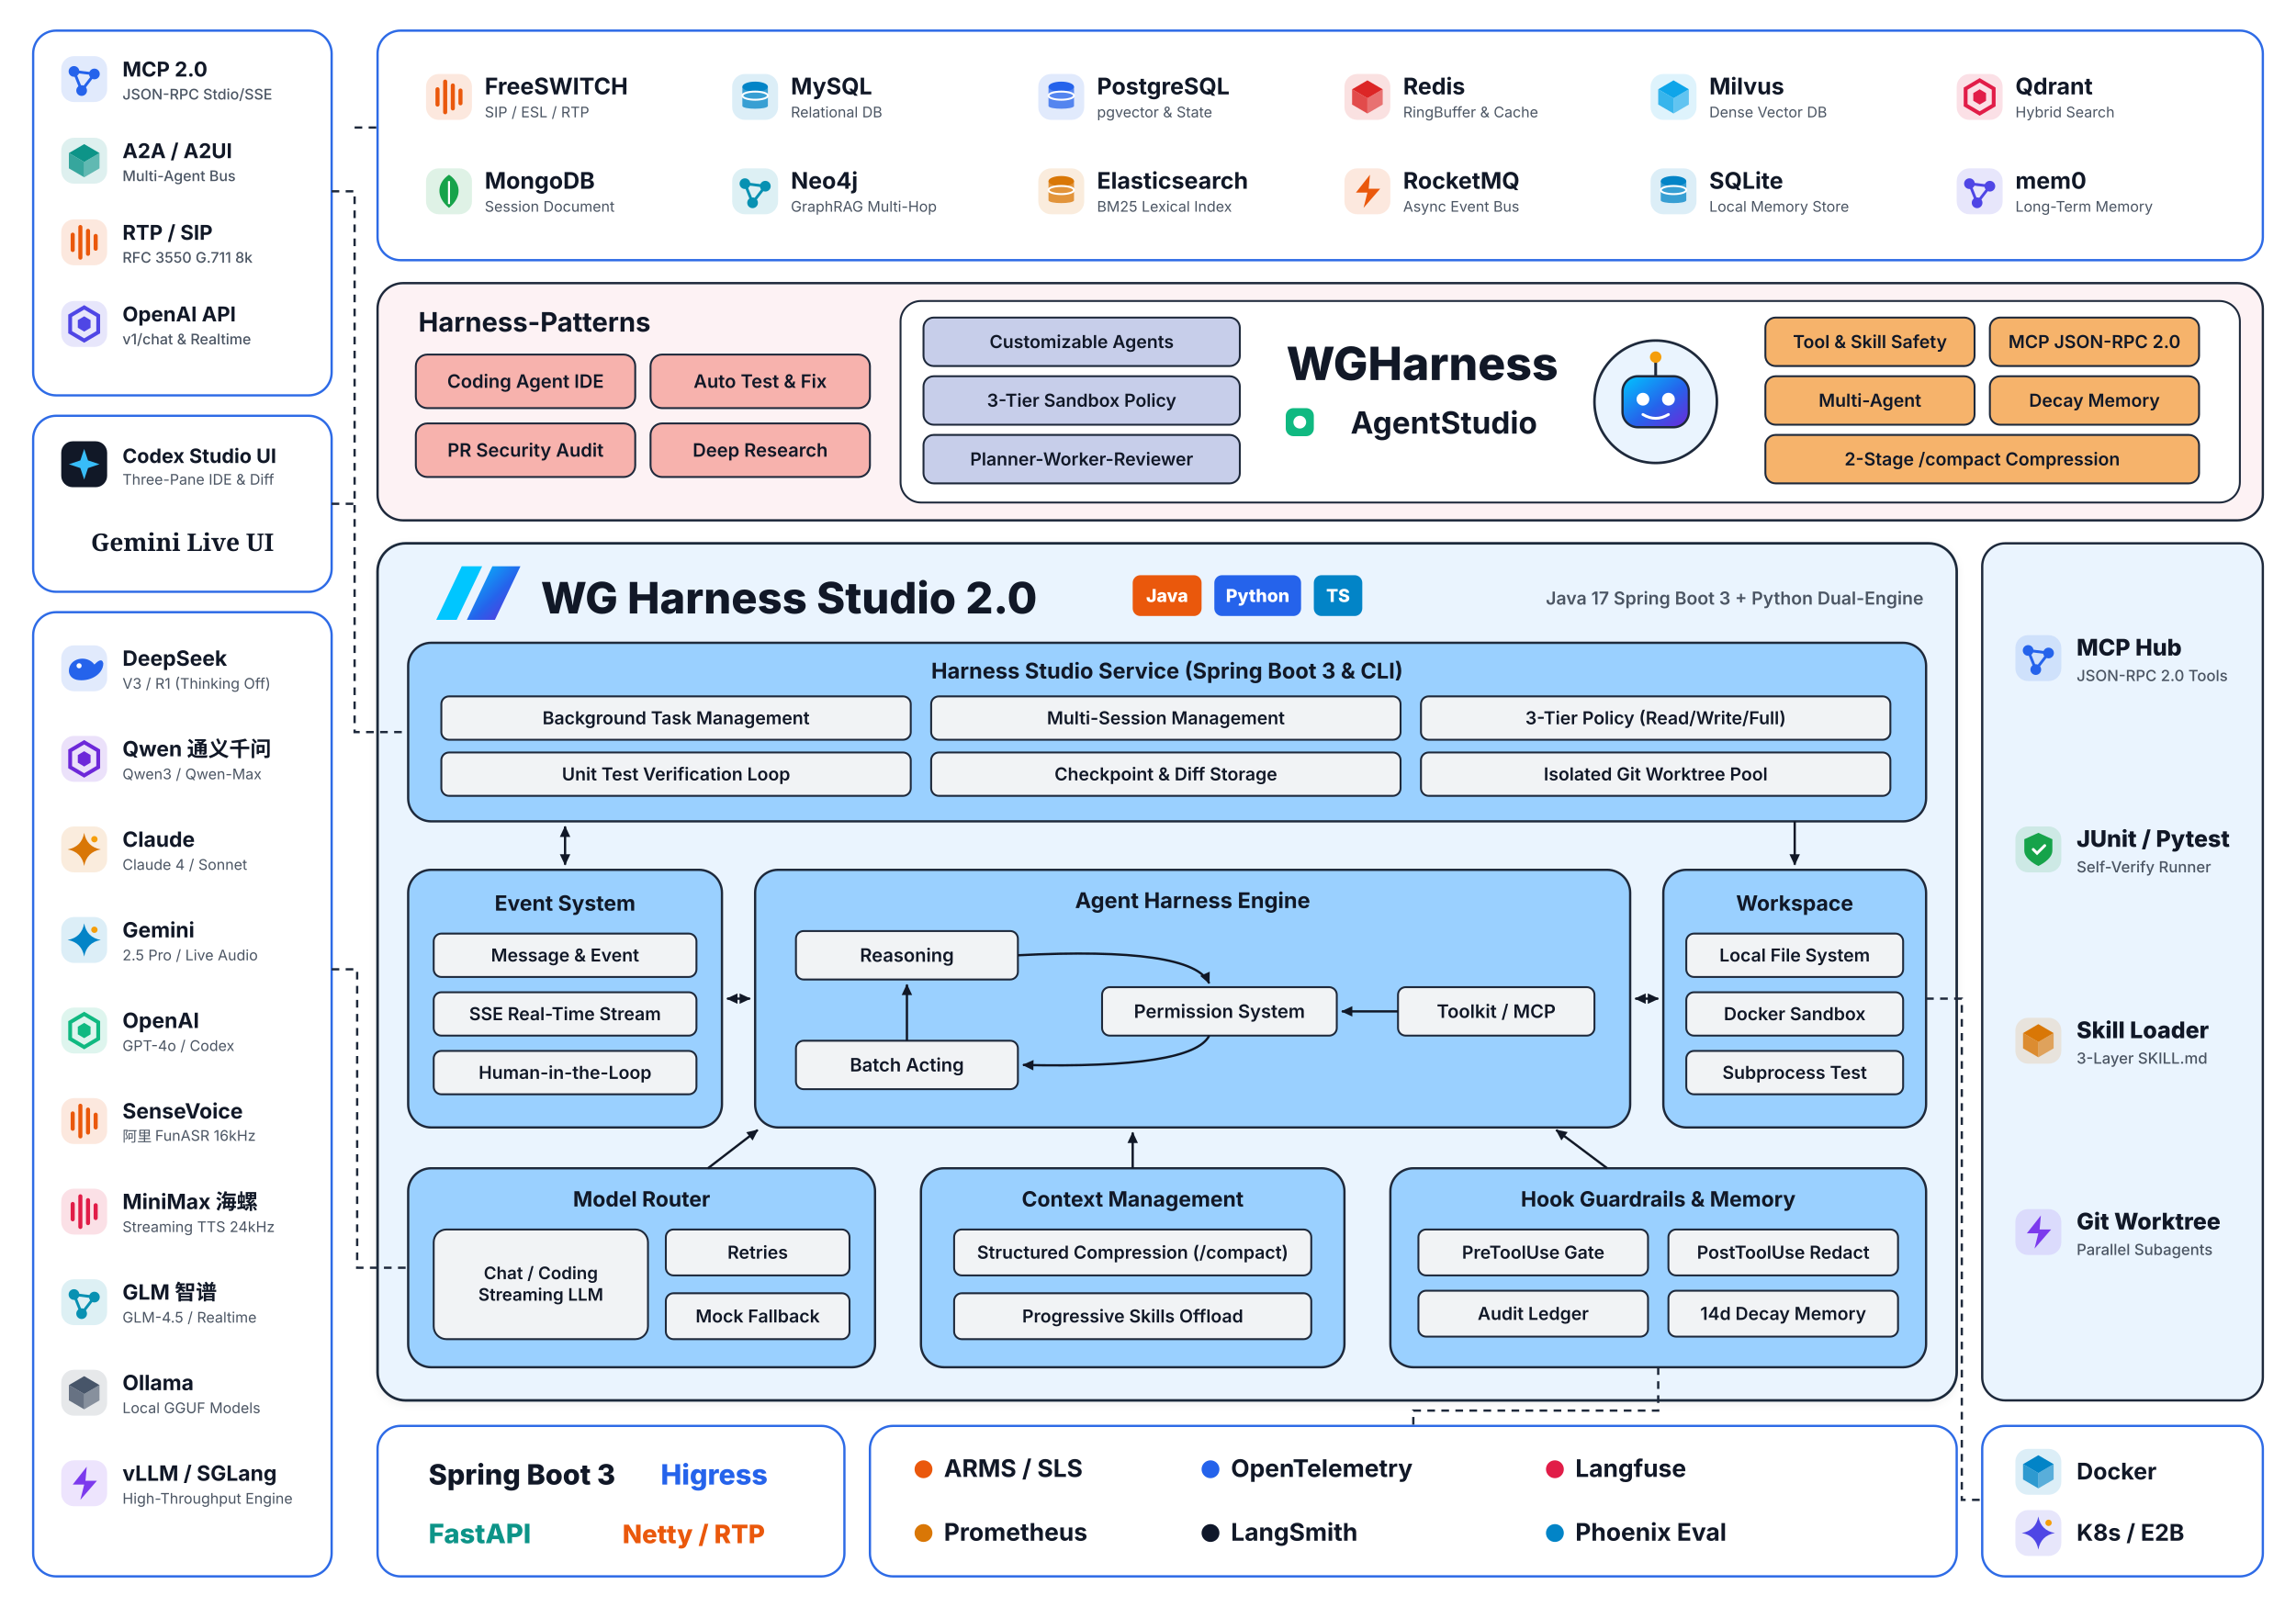
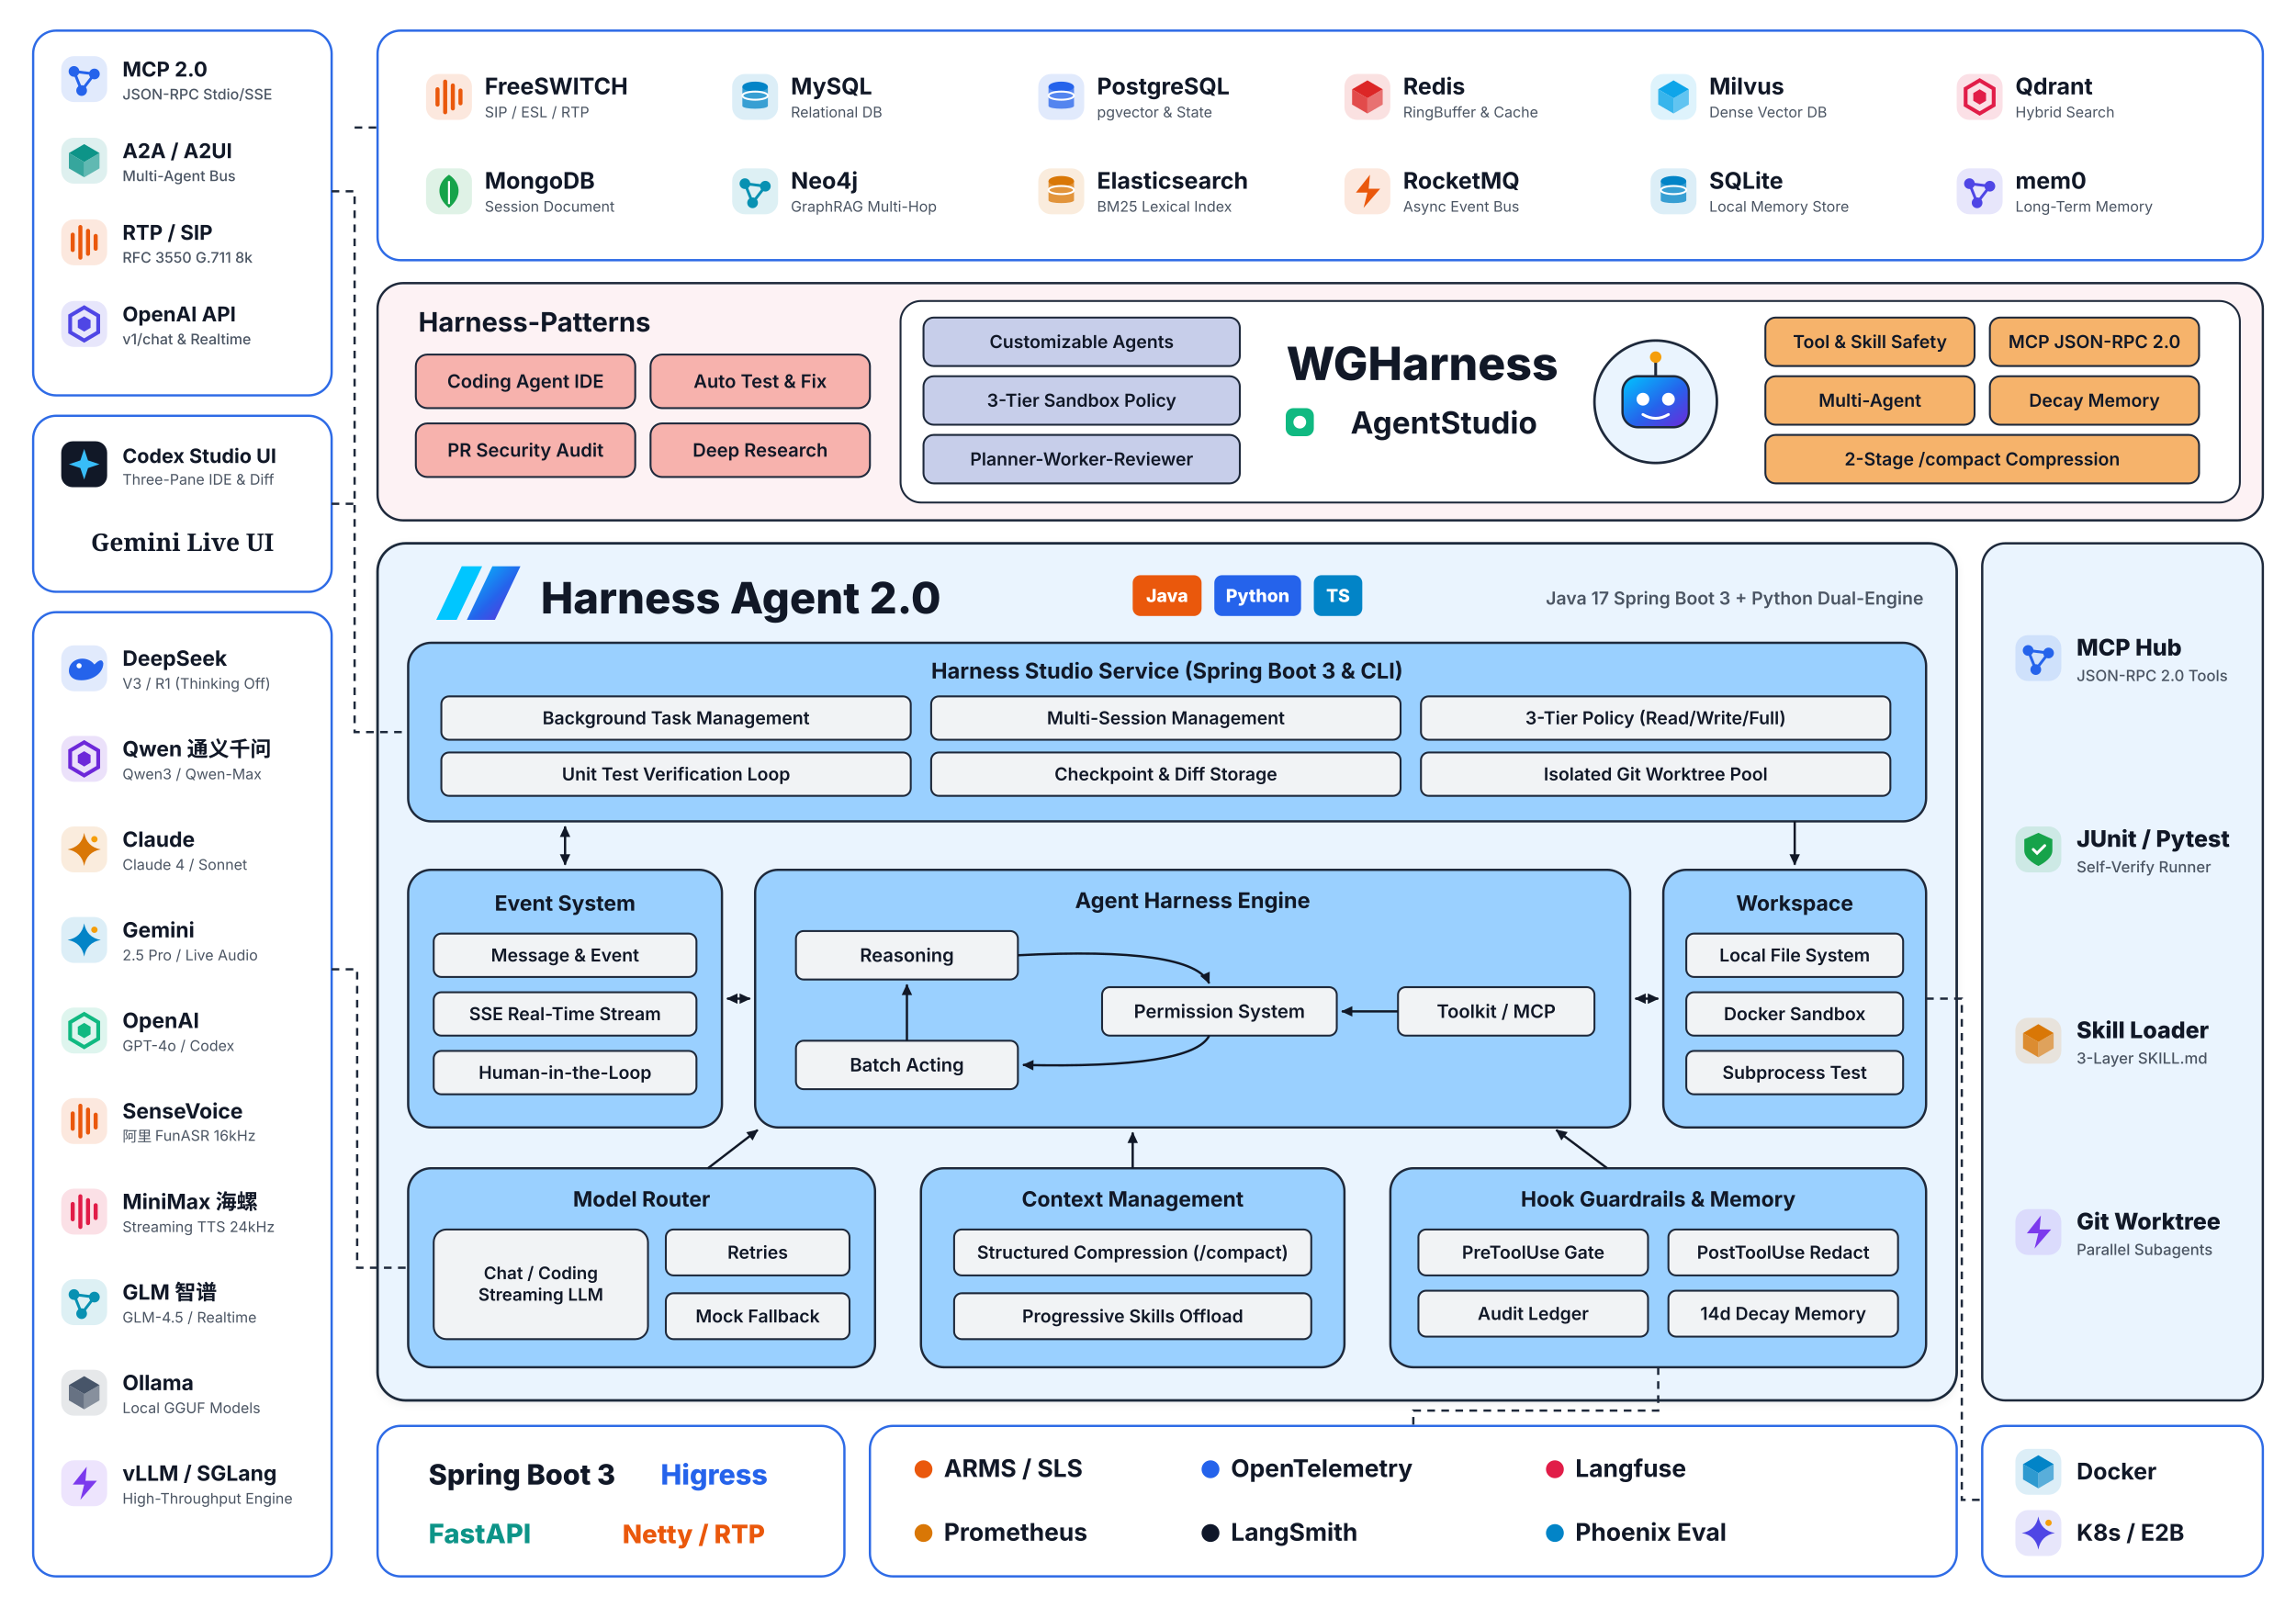
<svg xmlns="http://www.w3.org/2000/svg" viewBox="0 0 1800 1260" width="100%" height="100%" style="background:#FFFFFF;font-family:-apple-system, BlinkMacSystemFont, 'Inter', 'PingFang SC', 'Hiragino Sans GB', 'Microsoft YaHei', sans-serif;">
  <defs>
    <marker id="arr" viewBox="0 0 10 10" refX="8" refY="5" markerWidth="6.5" markerHeight="6.5" orient="auto-start-reverse">
      <path d="M1,1.5 L8.5,5 L1,8.5 Z" fill="#111827" />
    </marker>
    <linearGradient id="brandGrad" x1="0%" y1="0%" x2="100%" y2="100%">
      <stop offset="0%" stop-color="#00C6FF" />
      <stop offset="55%" stop-color="#2563EB" />
      <stop offset="100%" stop-color="#6D28D9" />
    </linearGradient>
    <filter id="softShadow" x="-4%" y="-4%" width="108%" height="108%">
      <feDropShadow dx="0" dy="2" stdDeviation="3" flood-color="#0F172A" flood-opacity="0.06" />
    </filter>
  </defs>
  <rect width="1800" height="1260" fill="#FFFFFF" />
  <rect x="26" y="24" width="234" height="286" rx="18" fill="#FFFFFF" stroke="#2E6BE6" stroke-width="1.8" />
  <g transform="translate(66,62)">
    <rect x="-18" y="-18" width="36" height="36" rx="10" fill="#2563EB" opacity="0.14" />
    <line x1="-8" y1="-6" x2="8" y2="-4" stroke="#2563EB" stroke-width="2.2" />
    <line x1="-8" y1="-6" x2="-2" y2="9" stroke="#2563EB" stroke-width="2.2" />
    <line x1="8" y1="-4" x2="-2" y2="9" stroke="#2563EB" stroke-width="2.2" />
    <circle cx="-8" cy="-6" r="4.2" fill="#2563EB" />
    <circle cx="8" cy="-4" r="4.2" fill="#2563EB" />
    <circle cx="-2" cy="9" r="4.2" fill="#2563EB" />
  </g>
  <text x="96" y="60" font-size="16" font-weight="700" fill="#111827">MCP 2.0</text>
  <text x="96" y="78" font-size="11.5" font-weight="500" fill="#4B5563">JSON-RPC Stdio/SSE</text>
  <g transform="translate(66,126)">
    <rect x="-18" y="-18" width="36" height="36" rx="10" fill="#0D9488" opacity="0.14" />
    <polygon points="0,-13 12,-6 0,1 -12,-6" fill="#0D9488" />
    <polygon points="-12,-6 0,1 0,13 -12,6" fill="#0D9488" opacity="0.8" />
    <polygon points="12,-6 0,1 0,13 12,6" fill="#0D9488" opacity="0.6" />
  </g>
  <text x="96" y="124" font-size="16" font-weight="700" fill="#111827">A2A / A2UI</text>
  <text x="96" y="142" font-size="11.5" font-weight="500" fill="#4B5563">Multi-Agent Bus</text>
  <g transform="translate(66,190)">
    <rect x="-18" y="-18" width="36" height="36" rx="10" fill="#EA580C" opacity="0.14" />
    <line x1="-9" y1="-6" x2="-9" y2="6" stroke="#EA580C" stroke-width="3.2" stroke-linecap="round" />
    <line x1="-3" y1="-12" x2="-3" y2="12" stroke="#EA580C" stroke-width="3.2" stroke-linecap="round" />
    <line x1="3" y1="-9" x2="3" y2="9" stroke="#EA580C" stroke-width="3.2" stroke-linecap="round" />
    <line x1="9" y1="-5" x2="9" y2="5" stroke="#EA580C" stroke-width="3.2" stroke-linecap="round" />
  </g>
  <text x="96" y="188" font-size="16" font-weight="700" fill="#111827">RTP / SIP</text>
  <text x="96" y="206" font-size="11.5" font-weight="500" fill="#4B5563">RFC 3550 G.711 8k</text>
  <g transform="translate(66,254)">
    <rect x="-18" y="-18" width="36" height="36" rx="10" fill="#4F46E5" opacity="0.14" />
    <polygon points="0,-13 11,-6.5 11,6.5 0,13 -11,6.5 -11,-6.5" fill="none" stroke="#4F46E5" stroke-width="3" />
    <polygon points="0,-6 5,-3 5,3 0,6 -5,3 -5,-3" fill="#4F46E5" />
  </g>
  <text x="96" y="252" font-size="16" font-weight="700" fill="#111827">OpenAI API</text>
  <text x="96" y="270" font-size="11.5" font-weight="500" fill="#4B5563">v1/chat &amp; Realtime</text>
  <rect x="26" y="326" width="234" height="138" rx="18" fill="#FFFFFF" stroke="#2E6BE6" stroke-width="1.8" />
  <rect x="48" y="346" width="36" height="36" rx="9" fill="#111827" />
  <path d="M66 352 L69 361 L78 364 L69 367 L66 376 L63 367 L54 364 L63 361 Z" fill="#38BDF8" />
  <text x="96" y="363" font-size="15.5" font-weight="700" fill="#111827">Codex Studio UI</text>
  <text x="96" y="380" font-size="11.5" fill="#4B5563">Three-Pane IDE &amp; Diff</text>
  <text x="143" y="432" text-anchor="middle" font-size="19" font-weight="700" font-family="Georgia, serif" fill="#111827">Gemini Live UI</text>
  <rect x="26" y="480" width="234" height="756" rx="18" fill="#FFFFFF" stroke="#2E6BE6" stroke-width="1.8" />
  <g transform="translate(66,524)">
    <rect x="-18" y="-18" width="36" height="36" rx="10" fill="#2563EB" opacity="0.14" />
    <path d="M-12 2 C-12 -8 2 -11 8 -3 C11 -6 14 -8 15 -4 C15 5 4 11 -6 9 C-10 8 -12 5 -12 2 Z" fill="#2563EB" />
    <circle cx="-4" cy="-2" r="2" fill="#FFFFFF" />
  </g>
  <text x="96" y="522" font-size="16.5" font-weight="700" fill="#111827">DeepSeek</text>
  <text x="96" y="540" font-size="11.5" fill="#4B5563">V3 / R1 (Thinking Off)</text>
  <g transform="translate(66,595)">
    <rect x="-18" y="-18" width="36" height="36" rx="10" fill="#6D28D9" opacity="0.14" />
    <polygon points="0,-13 11,-6.5 11,6.5 0,13 -11,6.5 -11,-6.5" fill="none" stroke="#6D28D9" stroke-width="3" />
    <polygon points="0,-6 5,-3 5,3 0,6 -5,3 -5,-3" fill="#6D28D9" />
  </g>
  <text x="96" y="593" font-size="16.5" font-weight="700" fill="#111827">Qwen 通义千问</text>
  <text x="96" y="611" font-size="11.5" fill="#4B5563">Qwen3 / Qwen-Max</text>
  <g transform="translate(66,666)">
    <rect x="-18" y="-18" width="36" height="36" rx="10" fill="#D97706" opacity="0.14" />
    <path d="M0 -13 Q2 -2 13 0 Q2 2 0 13 Q-2 2 -13 0 Q-2 -2 0 -13 Z" fill="#D97706" />
    <circle cx="8" cy="-8" r="2.5" fill="#F59E0B" />
  </g>
  <text x="96" y="664" font-size="16.5" font-weight="700" fill="#111827">Claude</text>
  <text x="96" y="682" font-size="11.5" fill="#4B5563">Claude 4 / Sonnet</text>
  <g transform="translate(66,737)">
    <rect x="-18" y="-18" width="36" height="36" rx="10" fill="#0284C7" opacity="0.14" />
    <path d="M0 -13 Q2 -2 13 0 Q2 2 0 13 Q-2 2 -13 0 Q-2 -2 0 -13 Z" fill="#0284C7" />
    <circle cx="8" cy="-8" r="2.5" fill="#F59E0B" />
  </g>
  <text x="96" y="735" font-size="16.5" font-weight="700" fill="#111827">Gemini</text>
  <text x="96" y="753" font-size="11.5" fill="#4B5563">2.5 Pro / Live Audio</text>
  <g transform="translate(66,808)">
    <rect x="-18" y="-18" width="36" height="36" rx="10" fill="#10B981" opacity="0.14" />
    <polygon points="0,-13 11,-6.5 11,6.5 0,13 -11,6.5 -11,-6.5" fill="none" stroke="#10B981" stroke-width="3" />
    <polygon points="0,-6 5,-3 5,3 0,6 -5,3 -5,-3" fill="#10B981" />
  </g>
  <text x="96" y="806" font-size="16.5" font-weight="700" fill="#111827">OpenAI</text>
  <text x="96" y="824" font-size="11.5" fill="#4B5563">GPT-4o / Codex</text>
  <g transform="translate(66,879)">
    <rect x="-18" y="-18" width="36" height="36" rx="10" fill="#EA580C" opacity="0.14" />
    <line x1="-9" y1="-6" x2="-9" y2="6" stroke="#EA580C" stroke-width="3.2" stroke-linecap="round" />
    <line x1="-3" y1="-12" x2="-3" y2="12" stroke="#EA580C" stroke-width="3.2" stroke-linecap="round" />
    <line x1="3" y1="-9" x2="3" y2="9" stroke="#EA580C" stroke-width="3.2" stroke-linecap="round" />
    <line x1="9" y1="-5" x2="9" y2="5" stroke="#EA580C" stroke-width="3.2" stroke-linecap="round" />
  </g>
  <text x="96" y="877" font-size="16.5" font-weight="700" fill="#111827">SenseVoice</text>
  <text x="96" y="895" font-size="11.5" fill="#4B5563">阿里 FunASR 16kHz</text>
  <g transform="translate(66,950)">
    <rect x="-18" y="-18" width="36" height="36" rx="10" fill="#E11D48" opacity="0.14" />
    <line x1="-9" y1="-6" x2="-9" y2="6" stroke="#E11D48" stroke-width="3.2" stroke-linecap="round" />
    <line x1="-3" y1="-12" x2="-3" y2="12" stroke="#E11D48" stroke-width="3.2" stroke-linecap="round" />
    <line x1="3" y1="-9" x2="3" y2="9" stroke="#E11D48" stroke-width="3.2" stroke-linecap="round" />
    <line x1="9" y1="-5" x2="9" y2="5" stroke="#E11D48" stroke-width="3.2" stroke-linecap="round" />
  </g>
  <text x="96" y="948" font-size="16.5" font-weight="700" fill="#111827">MiniMax 海螺</text>
  <text x="96" y="966" font-size="11.5" fill="#4B5563">Streaming TTS 24kHz</text>
  <g transform="translate(66,1021)">
    <rect x="-18" y="-18" width="36" height="36" rx="10" fill="#0891B2" opacity="0.14" />
    <line x1="-8" y1="-6" x2="8" y2="-4" stroke="#0891B2" stroke-width="2.2" />
    <line x1="-8" y1="-6" x2="-2" y2="9" stroke="#0891B2" stroke-width="2.2" />
    <line x1="8" y1="-4" x2="-2" y2="9" stroke="#0891B2" stroke-width="2.2" />
    <circle cx="-8" cy="-6" r="4.2" fill="#0891B2" />
    <circle cx="8" cy="-4" r="4.2" fill="#0891B2" />
    <circle cx="-2" cy="9" r="4.2" fill="#0891B2" />
  </g>
  <text x="96" y="1019" font-size="16.5" font-weight="700" fill="#111827">GLM 智谱</text>
  <text x="96" y="1037" font-size="11.5" fill="#4B5563">GLM-4.5 / Realtime</text>
  <g transform="translate(66,1092)">
    <rect x="-18" y="-18" width="36" height="36" rx="10" fill="#475569" opacity="0.14" />
    <polygon points="0,-13 12,-6 0,1 -12,-6" fill="#475569" />
    <polygon points="-12,-6 0,1 0,13 -12,6" fill="#475569" opacity="0.8" />
    <polygon points="12,-6 0,1 0,13 12,6" fill="#475569" opacity="0.6" />
  </g>
  <text x="96" y="1090" font-size="16.5" font-weight="700" fill="#111827">Ollama</text>
  <text x="96" y="1108" font-size="11.5" fill="#4B5563">Local GGUF Models</text>
  <g transform="translate(66,1163)">
    <rect x="-18" y="-18" width="36" height="36" rx="10" fill="#7C3AED" opacity="0.14" />
    <polygon points="2,-13 -9,1 0,1 -3,13 10,-2 1,-2" fill="#7C3AED" />
  </g>
  <text x="96" y="1161" font-size="16.5" font-weight="700" fill="#111827">vLLM / SGLang</text>
  <text x="96" y="1179" font-size="11.5" fill="#4B5563">High-Throughput Engine</text>
  <rect x="296" y="24" width="1478" height="180" rx="18" fill="#FFFFFF" stroke="#2E6BE6" stroke-width="1.8" />
  <g transform="translate(352,76)">
    <rect x="-18" y="-18" width="36" height="36" rx="10" fill="#EA580C" opacity="0.14" />
    <line x1="-9" y1="-6" x2="-9" y2="6" stroke="#EA580C" stroke-width="3.2" stroke-linecap="round" />
    <line x1="-3" y1="-12" x2="-3" y2="12" stroke="#EA580C" stroke-width="3.2" stroke-linecap="round" />
    <line x1="3" y1="-9" x2="3" y2="9" stroke="#EA580C" stroke-width="3.2" stroke-linecap="round" />
    <line x1="9" y1="-5" x2="9" y2="5" stroke="#EA580C" stroke-width="3.2" stroke-linecap="round" />
  </g>
  <text x="380" y="74" font-size="18" font-weight="700" fill="#111827">FreeSWITCH</text>
  <text x="380" y="92" font-size="11.5" fill="#4B5563">SIP / ESL / RTP</text>
  <g transform="translate(592,76)">
    <rect x="-18" y="-18" width="36" height="36" rx="10" fill="#0284C7" opacity="0.14" />
    <ellipse cx="0" cy="-8" rx="10" ry="4" fill="#0284C7" />
    <path d="M-10 -8 L-10 7 C-10 10 10 10 10 7 L10 -8" fill="#0284C7" opacity="0.75" />
    <ellipse cx="0" cy="-1" rx="10" ry="3.2" fill="none" stroke="#FFFFFF" stroke-width="1.5" />
  </g>
  <text x="620" y="74" font-size="18" font-weight="700" fill="#111827">MySQL</text>
  <text x="620" y="92" font-size="11.5" fill="#4B5563">Relational DB</text>
  <g transform="translate(832,76)">
    <rect x="-18" y="-18" width="36" height="36" rx="10" fill="#2563EB" opacity="0.14" />
    <ellipse cx="0" cy="-8" rx="10" ry="4" fill="#2563EB" />
    <path d="M-10 -8 L-10 7 C-10 10 10 10 10 7 L10 -8" fill="#2563EB" opacity="0.75" />
    <ellipse cx="0" cy="-1" rx="10" ry="3.2" fill="none" stroke="#FFFFFF" stroke-width="1.5" />
  </g>
  <text x="860" y="74" font-size="18" font-weight="700" fill="#111827">PostgreSQL</text>
  <text x="860" y="92" font-size="11.5" fill="#4B5563">pgvector &amp; State</text>
  <g transform="translate(1072,76)">
    <rect x="-18" y="-18" width="36" height="36" rx="10" fill="#DC2626" opacity="0.14" />
    <polygon points="0,-13 12,-6 0,1 -12,-6" fill="#DC2626" />
    <polygon points="-12,-6 0,1 0,13 -12,6" fill="#DC2626" opacity="0.8" />
    <polygon points="12,-6 0,1 0,13 12,6" fill="#DC2626" opacity="0.6" />
  </g>
  <text x="1100" y="74" font-size="18" font-weight="700" fill="#111827">Redis</text>
  <text x="1100" y="92" font-size="11.5" fill="#4B5563">RingBuffer &amp; Cache</text>
  <g transform="translate(1312,76)">
    <rect x="-18" y="-18" width="36" height="36" rx="10" fill="#0EA5E9" opacity="0.14" />
    <polygon points="0,-13 12,-6 0,1 -12,-6" fill="#0EA5E9" />
    <polygon points="-12,-6 0,1 0,13 -12,6" fill="#0EA5E9" opacity="0.8" />
    <polygon points="12,-6 0,1 0,13 12,6" fill="#0EA5E9" opacity="0.6" />
  </g>
  <text x="1340" y="74" font-size="18" font-weight="700" fill="#111827">Milvus</text>
  <text x="1340" y="92" font-size="11.5" fill="#4B5563">Dense Vector DB</text>
  <g transform="translate(1552,76)">
    <rect x="-18" y="-18" width="36" height="36" rx="10" fill="#E11D48" opacity="0.14" />
    <polygon points="0,-13 11,-6.5 11,6.5 0,13 -11,6.5 -11,-6.5" fill="none" stroke="#E11D48" stroke-width="3" />
    <polygon points="0,-6 5,-3 5,3 0,6 -5,3 -5,-3" fill="#E11D48" />
  </g>
  <text x="1580" y="74" font-size="18" font-weight="700" fill="#111827">Qdrant</text>
  <text x="1580" y="92" font-size="11.5" fill="#4B5563">Hybrid Search</text>
  <g transform="translate(352,150)">
    <rect x="-18" y="-18" width="36" height="36" rx="10" fill="#16A34A" opacity="0.14" />
    <path d="M0 -13 C9 -7 11 4 0 13 C-11 4 -9 -7 0 -13 Z" fill="#16A34A" />
    <line x1="0" y1="-8" x2="0" y2="10" stroke="#FFFFFF" stroke-width="1.6" />
  </g>
  <text x="380" y="148" font-size="18" font-weight="700" fill="#111827">MongoDB</text>
  <text x="380" y="166" font-size="11.5" fill="#4B5563">Session Document</text>
  <g transform="translate(592,150)">
    <rect x="-18" y="-18" width="36" height="36" rx="10" fill="#0891B2" opacity="0.14" />
    <line x1="-8" y1="-6" x2="8" y2="-4" stroke="#0891B2" stroke-width="2.2" />
    <line x1="-8" y1="-6" x2="-2" y2="9" stroke="#0891B2" stroke-width="2.2" />
    <line x1="8" y1="-4" x2="-2" y2="9" stroke="#0891B2" stroke-width="2.2" />
    <circle cx="-8" cy="-6" r="4.2" fill="#0891B2" />
    <circle cx="8" cy="-4" r="4.2" fill="#0891B2" />
    <circle cx="-2" cy="9" r="4.2" fill="#0891B2" />
  </g>
  <text x="620" y="148" font-size="18" font-weight="700" fill="#111827">Neo4j</text>
  <text x="620" y="166" font-size="11.5" fill="#4B5563">GraphRAG Multi-Hop</text>
  <g transform="translate(832,150)">
    <rect x="-18" y="-18" width="36" height="36" rx="10" fill="#D97706" opacity="0.14" />
    <ellipse cx="0" cy="-8" rx="10" ry="4" fill="#D97706" />
    <path d="M-10 -8 L-10 7 C-10 10 10 10 10 7 L10 -8" fill="#D97706" opacity="0.75" />
    <ellipse cx="0" cy="-1" rx="10" ry="3.2" fill="none" stroke="#FFFFFF" stroke-width="1.5" />
  </g>
  <text x="860" y="148" font-size="18" font-weight="700" fill="#111827">Elasticsearch</text>
  <text x="860" y="166" font-size="11.5" fill="#4B5563">BM25 Lexical Index</text>
  <g transform="translate(1072,150)">
    <rect x="-18" y="-18" width="36" height="36" rx="10" fill="#EA580C" opacity="0.14" />
    <polygon points="2,-13 -9,1 0,1 -3,13 10,-2 1,-2" fill="#EA580C" />
  </g>
  <text x="1100" y="148" font-size="18" font-weight="700" fill="#111827">RocketMQ</text>
  <text x="1100" y="166" font-size="11.5" fill="#4B5563">Async Event Bus</text>
  <g transform="translate(1312,150)">
    <rect x="-18" y="-18" width="36" height="36" rx="10" fill="#0284C7" opacity="0.14" />
    <ellipse cx="0" cy="-8" rx="10" ry="4" fill="#0284C7" />
    <path d="M-10 -8 L-10 7 C-10 10 10 10 10 7 L10 -8" fill="#0284C7" opacity="0.75" />
    <ellipse cx="0" cy="-1" rx="10" ry="3.2" fill="none" stroke="#FFFFFF" stroke-width="1.5" />
  </g>
  <text x="1340" y="148" font-size="18" font-weight="700" fill="#111827">SQLite</text>
  <text x="1340" y="166" font-size="11.5" fill="#4B5563">Local Memory Store</text>
  <g transform="translate(1552,150)">
    <rect x="-18" y="-18" width="36" height="36" rx="10" fill="#4F46E5" opacity="0.14" />
    <line x1="-8" y1="-6" x2="8" y2="-4" stroke="#4F46E5" stroke-width="2.2" />
    <line x1="-8" y1="-6" x2="-2" y2="9" stroke="#4F46E5" stroke-width="2.2" />
    <line x1="8" y1="-4" x2="-2" y2="9" stroke="#4F46E5" stroke-width="2.2" />
    <circle cx="-8" cy="-6" r="4.2" fill="#4F46E5" />
    <circle cx="8" cy="-4" r="4.2" fill="#4F46E5" />
    <circle cx="-2" cy="9" r="4.2" fill="#4F46E5" />
  </g>
  <text x="1580" y="148" font-size="18" font-weight="700" fill="#111827">mem0</text>
  <text x="1580" y="166" font-size="11.5" fill="#4B5563">Long-Term Memory</text>
  <rect x="296" y="222" width="1478" height="186" rx="20" fill="#FDF2F4" stroke="#1E293B" stroke-width="1.8" />
  <text x="328" y="260" font-size="21" font-weight="700" fill="#111827">Harness-Patterns</text>
  <rect x="326" y="278" width="172" height="42" rx="9" fill="#F7B2AD" stroke="#1E293B" stroke-width="1.5" />
  <text x="412.0" y="304.075" text-anchor="middle" font-size="14.5" font-weight="600" fill="#111827">Coding Agent IDE</text>
  <rect x="510" y="278" width="172" height="42" rx="9" fill="#F7B2AD" stroke="#1E293B" stroke-width="1.5" />
  <text x="596.0" y="304.075" text-anchor="middle" font-size="14.5" font-weight="600" fill="#111827">Auto Test &amp; Fix</text>
  <rect x="326" y="332" width="172" height="42" rx="9" fill="#F7B2AD" stroke="#1E293B" stroke-width="1.5" />
  <text x="412.0" y="358.075" text-anchor="middle" font-size="14.5" font-weight="600" fill="#111827">PR Security Audit</text>
  <rect x="510" y="332" width="172" height="42" rx="9" fill="#F7B2AD" stroke="#1E293B" stroke-width="1.5" />
  <text x="596.0" y="358.075" text-anchor="middle" font-size="14.5" font-weight="600" fill="#111827">Deep Research</text>
  <rect x="706" y="236" width="1050" height="158" rx="16" fill="#FFFFFF" stroke="#1E293B" stroke-width="1.5" />
  <rect x="724" y="249" width="248" height="38" rx="8" fill="#C7CEEA" stroke="#1E293B" stroke-width="1.5" />
  <text x="848.0" y="272.9" text-anchor="middle" font-size="14" font-weight="600" fill="#111827">Customizable Agents</text>
  <rect x="724" y="295" width="248" height="38" rx="8" fill="#C7CEEA" stroke="#1E293B" stroke-width="1.5" />
  <text x="848.0" y="318.9" text-anchor="middle" font-size="14" font-weight="600" fill="#111827">3-Tier Sandbox Policy</text>
  <rect x="724" y="341" width="248" height="38" rx="8" fill="#C7CEEA" stroke="#1E293B" stroke-width="1.5" />
  <text x="848.0" y="364.9" text-anchor="middle" font-size="14" font-weight="600" fill="#111827">Planner-Worker-Reviewer</text>
  <text x="1115" y="298" text-anchor="middle" font-size="36" font-weight="800" fill="#111827">WGHarness</text>
  <rect x="1008" y="320" width="22" height="22" rx="6" fill="#10B981" />
  <circle cx="1019" cy="331" r="5" fill="#FFFFFF" />
  <text x="1132" y="340" text-anchor="middle" font-size="24" font-weight="700" fill="#111827">AgentStudio</text>
  <circle cx="1298" cy="315" r="48" fill="#EAF4FE" stroke="#1E293B" stroke-width="2" />
  <rect x="1272" y="295" width="52" height="40" rx="12" fill="url(#brandGrad)" stroke="#1E293B" stroke-width="1.8" />
  <circle cx="1288" cy="313" r="5" fill="#FFFFFF" />
  <circle cx="1308" cy="313" r="5" fill="#FFFFFF" />
  <path d="M1288 325 Q1298 331 1308 325" stroke="#FFFFFF" stroke-width="2.2" fill="none" stroke-linecap="round" />
  <line x1="1298" y1="295" x2="1298" y2="283" stroke="#1E293B" stroke-width="2.2" />
  <circle cx="1298" cy="280" r="4.5" fill="#F59E0B" />
  <rect x="1384" y="249" width="164" height="38" rx="8" fill="#F6B36B" stroke="#1E293B" stroke-width="1.5" />
  <text x="1466.0" y="272.9" text-anchor="middle" font-size="14" font-weight="600" fill="#111827">Tool &amp; Skill Safety</text>
  <rect x="1560" y="249" width="164" height="38" rx="8" fill="#F6B36B" stroke="#1E293B" stroke-width="1.5" />
  <text x="1642.0" y="272.9" text-anchor="middle" font-size="14" font-weight="600" fill="#111827">MCP JSON-RPC 2.0</text>
  <rect x="1384" y="295" width="164" height="38" rx="8" fill="#F6B36B" stroke="#1E293B" stroke-width="1.5" />
  <text x="1466.0" y="318.9" text-anchor="middle" font-size="14" font-weight="600" fill="#111827">Multi-Agent</text>
  <rect x="1560" y="295" width="164" height="38" rx="8" fill="#F6B36B" stroke="#1E293B" stroke-width="1.5" />
  <text x="1642.0" y="318.9" text-anchor="middle" font-size="14" font-weight="600" fill="#111827">Decay Memory</text>
  <rect x="1384" y="341" width="340" height="38" rx="8" fill="#F6B36B" stroke="#1E293B" stroke-width="1.5" />
  <text x="1554.0" y="364.9" text-anchor="middle" font-size="14" font-weight="600" fill="#111827">2-Stage /compact Compression</text>
  <rect x="296" y="426" width="1238" height="672" rx="22" fill="#EAF4FE" stroke="#1E293B" stroke-width="2.0" filter="url(#softShadow)" />
  <path d="M342 486 L362 444 L378 444 L358 486 Z" fill="#00C6FF" />
  <path d="M366 486 L386 444 L408 444 L388 486 Z" fill="url(#brandGrad)" />
-   <text x="424" y="481" font-size="34" font-weight="800" fill="#111827">WG Harness Studio 2.0</text>
+   <text x="424" y="481" font-size="34" font-weight="800" fill="#111827">Harness Agent 2.0</text>
  <rect x="888" y="451" width="54" height="32" rx="6" fill="#EA580C" />
  <text x="915" y="472" text-anchor="middle" font-size="14" font-weight="800" fill="#FFFFFF">Java</text>
  <rect x="952" y="451" width="68" height="32" rx="6" fill="#2563EB" />
  <text x="986" y="472" text-anchor="middle" font-size="14" font-weight="800" fill="#FFFFFF">Python</text>
  <rect x="1030" y="451" width="38" height="32" rx="6" fill="#0284C7" />
  <text x="1049" y="472" text-anchor="middle" font-size="14" font-weight="800" fill="#FFFFFF">TS</text>
  <text x="1508" y="474" text-anchor="end" font-size="14" font-weight="600" fill="#4B5563">Java 17 Spring Boot 3 + Python Dual-Engine</text>
  <rect x="320" y="504" width="1190" height="140" rx="18" fill="#9AD0FF" stroke="#1E293B" stroke-width="1.8" />
  <text x="915" y="532" text-anchor="middle" font-size="17" font-weight="700" fill="#111827">Harness Studio Service (Spring Boot 3 &amp; CLI)</text>
  <rect x="346" y="546" width="368" height="34" rx="6" fill="#F1F3F5" stroke="#1E293B" stroke-width="1.5" />
  <text x="530.0" y="567.9" text-anchor="middle" font-size="14" font-weight="600" fill="#111827">Background Task Management</text>
  <rect x="730" y="546" width="368" height="34" rx="6" fill="#F1F3F5" stroke="#1E293B" stroke-width="1.5" />
  <text x="914.0" y="567.9" text-anchor="middle" font-size="14" font-weight="600" fill="#111827">Multi-Session Management</text>
  <rect x="1114" y="546" width="368" height="34" rx="6" fill="#F1F3F5" stroke="#1E293B" stroke-width="1.5" />
  <text x="1298.0" y="567.9" text-anchor="middle" font-size="14" font-weight="600" fill="#111827">3-Tier Policy (Read/Write/Full)</text>
  <rect x="346" y="590" width="368" height="34" rx="6" fill="#F1F3F5" stroke="#1E293B" stroke-width="1.5" />
  <text x="530.0" y="611.9" text-anchor="middle" font-size="14" font-weight="600" fill="#111827">Unit Test Verification Loop</text>
  <rect x="730" y="590" width="368" height="34" rx="6" fill="#F1F3F5" stroke="#1E293B" stroke-width="1.5" />
  <text x="914.0" y="611.9" text-anchor="middle" font-size="14" font-weight="600" fill="#111827">Checkpoint &amp; Diff Storage</text>
  <rect x="1114" y="590" width="368" height="34" rx="6" fill="#F1F3F5" stroke="#1E293B" stroke-width="1.5" />
  <text x="1298.0" y="611.9" text-anchor="middle" font-size="14" font-weight="600" fill="#111827">Isolated Git Worktree Pool</text>
  <rect x="320" y="682" width="246" height="202" rx="18" fill="#9AD0FF" stroke="#1E293B" stroke-width="1.8" />
  <text x="443" y="714" text-anchor="middle" font-size="16.5" font-weight="700" fill="#111827">Event System</text>
  <rect x="340" y="732" width="206" height="34" rx="6" fill="#F1F3F5" stroke="#1E293B" stroke-width="1.5" />
  <text x="443.0" y="753.9" text-anchor="middle" font-size="14" font-weight="600" fill="#111827">Message &amp; Event</text>
  <rect x="340" y="778" width="206" height="34" rx="6" fill="#F1F3F5" stroke="#1E293B" stroke-width="1.5" />
  <text x="443.0" y="799.9" text-anchor="middle" font-size="14" font-weight="600" fill="#111827">SSE Real-Time Stream</text>
  <rect x="340" y="824" width="206" height="34" rx="6" fill="#F1F3F5" stroke="#1E293B" stroke-width="1.5" />
  <text x="443.0" y="845.9" text-anchor="middle" font-size="14" font-weight="600" fill="#111827">Human-in-the-Loop</text>
  <rect x="592" y="682" width="686" height="202" rx="18" fill="#9AD0FF" stroke="#1E293B" stroke-width="1.8" />
  <text x="935" y="712" text-anchor="middle" font-size="17" font-weight="700" fill="#111827">Agent Harness Engine</text>
  <rect x="624" y="730" width="174" height="38" rx="6" fill="#F1F3F5" stroke="#1E293B" stroke-width="1.5" />
  <text x="711.0" y="754.075" text-anchor="middle" font-size="14.5" font-weight="600" fill="#111827">Reasoning</text>
  <rect x="624" y="816" width="174" height="38" rx="6" fill="#F1F3F5" stroke="#1E293B" stroke-width="1.5" />
  <text x="711.0" y="840.075" text-anchor="middle" font-size="14.5" font-weight="600" fill="#111827">Batch Acting</text>
  <rect x="864" y="774" width="184" height="38" rx="6" fill="#F1F3F5" stroke="#1E293B" stroke-width="1.5" />
  <text x="956.0" y="798.075" text-anchor="middle" font-size="14.5" font-weight="600" fill="#111827">Permission System</text>
  <rect x="1096" y="774" width="154" height="38" rx="6" fill="#F1F3F5" stroke="#1E293B" stroke-width="1.5" />
  <text x="1173.0" y="798.075" text-anchor="middle" font-size="14.5" font-weight="600" fill="#111827">Toolkit / MCP</text>
  <line x1="711" y1="816" x2="711" y2="772" stroke="#111827" stroke-width="1.8" marker-end="url(#arr)" />
  <path d="M798 749 Q935 742 948 771" fill="none" stroke="#111827" stroke-width="1.8" marker-end="url(#arr)" />
  <path d="M948 812 Q935 838 802 835" fill="none" stroke="#111827" stroke-width="1.8" marker-end="url(#arr)" />
  <line x1="1096" y1="793" x2="1052" y2="793" stroke="#111827" stroke-width="1.8" marker-end="url(#arr)" />
  <rect x="1304" y="682" width="206" height="202" rx="18" fill="#9AD0FF" stroke="#1E293B" stroke-width="1.8" />
  <text x="1407" y="714" text-anchor="middle" font-size="16.5" font-weight="700" fill="#111827">Workspace</text>
  <rect x="1322" y="732" width="170" height="34" rx="6" fill="#F1F3F5" stroke="#1E293B" stroke-width="1.5" />
  <text x="1407.0" y="753.9" text-anchor="middle" font-size="14" font-weight="600" fill="#111827">Local File System</text>
  <rect x="1322" y="778" width="170" height="34" rx="6" fill="#F1F3F5" stroke="#1E293B" stroke-width="1.5" />
  <text x="1407.0" y="799.9" text-anchor="middle" font-size="14" font-weight="600" fill="#111827">Docker Sandbox</text>
  <rect x="1322" y="824" width="170" height="34" rx="6" fill="#F1F3F5" stroke="#1E293B" stroke-width="1.5" />
  <text x="1407.0" y="845.9" text-anchor="middle" font-size="14" font-weight="600" fill="#111827">Subprocess Test</text>
  <rect x="320" y="916" width="366" height="156" rx="18" fill="#9AD0FF" stroke="#1E293B" stroke-width="1.8" />
  <text x="503" y="946" text-anchor="middle" font-size="16.5" font-weight="700" fill="#111827">Model Router</text>
  <rect x="340" y="964" width="168" height="86" rx="10" fill="#F1F3F5" stroke="#1E293B" stroke-width="1.5" />
  <text x="424.0" y="1002.95" text-anchor="middle" font-size="13.5" font-weight="600" fill="#111827">Chat / Coding</text>
  <text x="424.0" y="1019.825" text-anchor="middle" font-size="13.5" font-weight="600" fill="#111827">Streaming LLM</text>
  <rect x="522" y="964" width="144" height="36" rx="6" fill="#F1F3F5" stroke="#1E293B" stroke-width="1.5" />
  <text x="594.0" y="986.9" text-anchor="middle" font-size="14" font-weight="600" fill="#111827">Retries</text>
  <rect x="522" y="1014" width="144" height="36" rx="6" fill="#F1F3F5" stroke="#1E293B" stroke-width="1.5" />
  <text x="594.0" y="1036.9" text-anchor="middle" font-size="14" font-weight="600" fill="#111827">Mock Fallback</text>
  <rect x="722" y="916" width="332" height="156" rx="18" fill="#9AD0FF" stroke="#1E293B" stroke-width="1.8" />
  <text x="888" y="946" text-anchor="middle" font-size="16.5" font-weight="700" fill="#111827">Context Management</text>
  <rect x="748" y="964" width="280" height="36" rx="6" fill="#F1F3F5" stroke="#1E293B" stroke-width="1.5" />
  <text x="888.0" y="986.9" text-anchor="middle" font-size="14" font-weight="600" fill="#111827">Structured Compression (/compact)</text>
  <rect x="748" y="1014" width="280" height="36" rx="6" fill="#F1F3F5" stroke="#1E293B" stroke-width="1.5" />
  <text x="888.0" y="1036.9" text-anchor="middle" font-size="14" font-weight="600" fill="#111827">Progressive Skills Offload</text>
  <rect x="1090" y="916" width="420" height="156" rx="18" fill="#9AD0FF" stroke="#1E293B" stroke-width="1.8" />
  <text x="1300" y="946" text-anchor="middle" font-size="16.5" font-weight="700" fill="#111827">Hook Guardrails &amp; Memory</text>
  <rect x="1112" y="964" width="180" height="36" rx="6" fill="#F1F3F5" stroke="#1E293B" stroke-width="1.5" />
  <text x="1202.0" y="986.9" text-anchor="middle" font-size="14" font-weight="600" fill="#111827">PreToolUse Gate</text>
  <rect x="1308" y="964" width="180" height="36" rx="6" fill="#F1F3F5" stroke="#1E293B" stroke-width="1.5" />
  <text x="1398.0" y="986.9" text-anchor="middle" font-size="14" font-weight="600" fill="#111827">PostToolUse Redact</text>
  <rect x="1112" y="1012" width="180" height="36" rx="6" fill="#F1F3F5" stroke="#1E293B" stroke-width="1.5" />
  <text x="1202.0" y="1034.9" text-anchor="middle" font-size="14" font-weight="600" fill="#111827">Audit Ledger</text>
  <rect x="1308" y="1012" width="180" height="36" rx="6" fill="#F1F3F5" stroke="#1E293B" stroke-width="1.5" />
  <text x="1398.0" y="1034.9" text-anchor="middle" font-size="14" font-weight="600" fill="#111827">14d Decay Memory</text>
  <line x1="443" y1="648" x2="443" y2="678" stroke="#111827" stroke-width="1.8" marker-start="url(#arr)" marker-end="url(#arr)" />
  <line x1="1407" y1="644" x2="1407" y2="678" stroke="#111827" stroke-width="1.8" marker-end="url(#arr)" />
  <line x1="570" y1="783" x2="588" y2="783" stroke="#111827" stroke-width="1.8" marker-start="url(#arr)" marker-end="url(#arr)" />
  <line x1="1282" y1="783" x2="1300" y2="783" stroke="#111827" stroke-width="1.8" marker-start="url(#arr)" marker-end="url(#arr)" />
  <line x1="555" y1="916" x2="594" y2="886" stroke="#111827" stroke-width="1.8" marker-end="url(#arr)" />
  <line x1="888" y1="916" x2="888" y2="888" stroke="#111827" stroke-width="1.8" marker-end="url(#arr)" />
  <line x1="1260" y1="916" x2="1220" y2="886" stroke="#111827" stroke-width="1.8" marker-end="url(#arr)" />
  <rect x="1554" y="426" width="220" height="672" rx="18" fill="#EAF4FE" stroke="#1E293B" stroke-width="1.8" />
  <g transform="translate(1598,516)">
    <rect x="-18" y="-18" width="36" height="36" rx="10" fill="#2563EB" opacity="0.14" />
    <line x1="-8" y1="-6" x2="8" y2="-4" stroke="#2563EB" stroke-width="2.2" />
    <line x1="-8" y1="-6" x2="-2" y2="9" stroke="#2563EB" stroke-width="2.2" />
    <line x1="8" y1="-4" x2="-2" y2="9" stroke="#2563EB" stroke-width="2.2" />
    <circle cx="-8" cy="-6" r="4.2" fill="#2563EB" />
    <circle cx="8" cy="-4" r="4.2" fill="#2563EB" />
    <circle cx="-2" cy="9" r="4.2" fill="#2563EB" />
  </g>
  <text x="1628" y="514" font-size="18" font-weight="800" fill="#111827">MCP Hub</text>
  <text x="1628" y="534" font-size="12" font-weight="500" fill="#4B5563">JSON-RPC 2.0 Tools</text>
  <g transform="translate(1598,666)">
    <rect x="-18" y="-18" width="36" height="36" rx="10" fill="#16A34A" opacity="0.14" />
    <path d="M0 -13 L11 -8 L11 1 C11 8 0 13 0 13 C0 13 -11 8 -11 1 L-11 -8 Z" fill="#16A34A" />
    <path d="M-4 0 L-1 3 L5 -3" fill="none" stroke="#FFFFFF" stroke-width="2.2" stroke-linecap="round" />
  </g>
  <text x="1628" y="664" font-size="18" font-weight="800" fill="#111827">JUnit / Pytest</text>
  <text x="1628" y="684" font-size="12" font-weight="500" fill="#4B5563">Self-Verify Runner</text>
  <g transform="translate(1598,816)">
    <rect x="-18" y="-18" width="36" height="36" rx="10" fill="#D97706" opacity="0.14" />
    <polygon points="0,-13 12,-6 0,1 -12,-6" fill="#D97706" />
    <polygon points="-12,-6 0,1 0,13 -12,6" fill="#D97706" opacity="0.8" />
    <polygon points="12,-6 0,1 0,13 12,6" fill="#D97706" opacity="0.6" />
  </g>
  <text x="1628" y="814" font-size="18" font-weight="800" fill="#111827">Skill Loader</text>
  <text x="1628" y="834" font-size="12" font-weight="500" fill="#4B5563">3-Layer SKILL.md</text>
  <g transform="translate(1598,966)">
    <rect x="-18" y="-18" width="36" height="36" rx="10" fill="#7C3AED" opacity="0.14" />
    <polygon points="2,-13 -9,1 0,1 -3,13 10,-2 1,-2" fill="#7C3AED" />
  </g>
  <text x="1628" y="964" font-size="18" font-weight="800" fill="#111827">Git Worktree</text>
  <text x="1628" y="984" font-size="12" font-weight="500" fill="#4B5563">Parallel Subagents</text>
  <rect x="296" y="1118" width="366" height="118" rx="18" fill="#FFFFFF" stroke="#2E6BE6" stroke-width="1.8" />
  <text x="336" y="1164" font-size="22" font-weight="800" fill="#111827">Spring Boot 3</text>
  <text x="518" y="1164" font-size="22" font-weight="800" fill="#2563EB">Higress</text>
  <text x="336" y="1210" font-size="21" font-weight="800" fill="#0D9488">FastAPI</text>
  <text x="488" y="1210" font-size="20" font-weight="800" fill="#EA580C">Netty / RTP</text>
  <rect x="682" y="1118" width="852" height="118" rx="18" fill="#FFFFFF" stroke="#2E6BE6" stroke-width="1.8" />
  <circle cx="724" cy="1152" r="7" fill="#EA580C" />
  <text x="740" y="1158" font-size="19" font-weight="700" fill="#111827">ARMS / SLS</text>
  <circle cx="949" cy="1152" r="7" fill="#2563EB" />
  <text x="965" y="1158" font-size="19" font-weight="700" fill="#111827">OpenTelemetry</text>
  <circle cx="1219" cy="1152" r="7" fill="#E11D48" />
  <text x="1235" y="1158" font-size="19" font-weight="700" fill="#111827">Langfuse</text>
  <circle cx="724" cy="1202" r="7" fill="#D97706" />
  <text x="740" y="1208" font-size="19" font-weight="700" fill="#111827">Prometheus</text>
  <circle cx="949" cy="1202" r="7" fill="#0F172A" />
  <text x="965" y="1208" font-size="19" font-weight="700" fill="#111827">LangSmith</text>
  <circle cx="1219" cy="1202" r="7" fill="#0284C7" />
  <text x="1235" y="1208" font-size="19" font-weight="700" fill="#111827">Phoenix Eval</text>
  <rect x="1554" y="1118" width="220" height="118" rx="18" fill="#FFFFFF" stroke="#2E6BE6" stroke-width="1.8" />
  <g transform="translate(1598,1154)">
    <rect x="-18" y="-18" width="36" height="36" rx="10" fill="#0284C7" opacity="0.14" />
    <polygon points="0,-13 12,-6 0,1 -12,-6" fill="#0284C7" />
    <polygon points="-12,-6 0,1 0,13 -12,6" fill="#0284C7" opacity="0.8" />
    <polygon points="12,-6 0,1 0,13 12,6" fill="#0284C7" opacity="0.6" />
  </g>
  <text x="1628" y="1160" font-size="18" font-weight="700" fill="#111827">Docker</text>
  <g transform="translate(1598,1202)">
    <rect x="-18" y="-18" width="36" height="36" rx="10" fill="#4F46E5" opacity="0.14" />
    <path d="M0 -13 Q2 -2 13 0 Q2 2 0 13 Q-2 2 -13 0 Q-2 -2 0 -13 Z" fill="#4F46E5" />
    <circle cx="8" cy="-8" r="2.5" fill="#F59E0B" />
  </g>
  <text x="1628" y="1208" font-size="18" font-weight="700" fill="#111827">K8s / E2B</text>
  <path d="M260 150 L278 150 L278 574 L320 574" stroke="#1E293B" stroke-width="1.8" stroke-dasharray="6,5" fill="none" />
  <path d="M278 100 L296 100" stroke="#1E293B" stroke-width="1.8" stroke-dasharray="6,5" fill="none" />
  <path d="M260 395 L278 395" stroke="#1E293B" stroke-width="1.8" stroke-dasharray="6,5" fill="none" />
  <path d="M260 760 L280 760 L280 994 L320 994" stroke="#1E293B" stroke-width="1.8" stroke-dasharray="6,5" fill="none" />
  <path d="M1510 783 L1538 783 L1538 1176 L1554 1176" stroke="#1E293B" stroke-width="1.8" stroke-dasharray="6,5" fill="none" />
  <path d="M1300 1072 L1300 1106 L1108 1106 L1108 1118" stroke="#1E293B" stroke-width="1.8" stroke-dasharray="6,5" fill="none" />
</svg>
